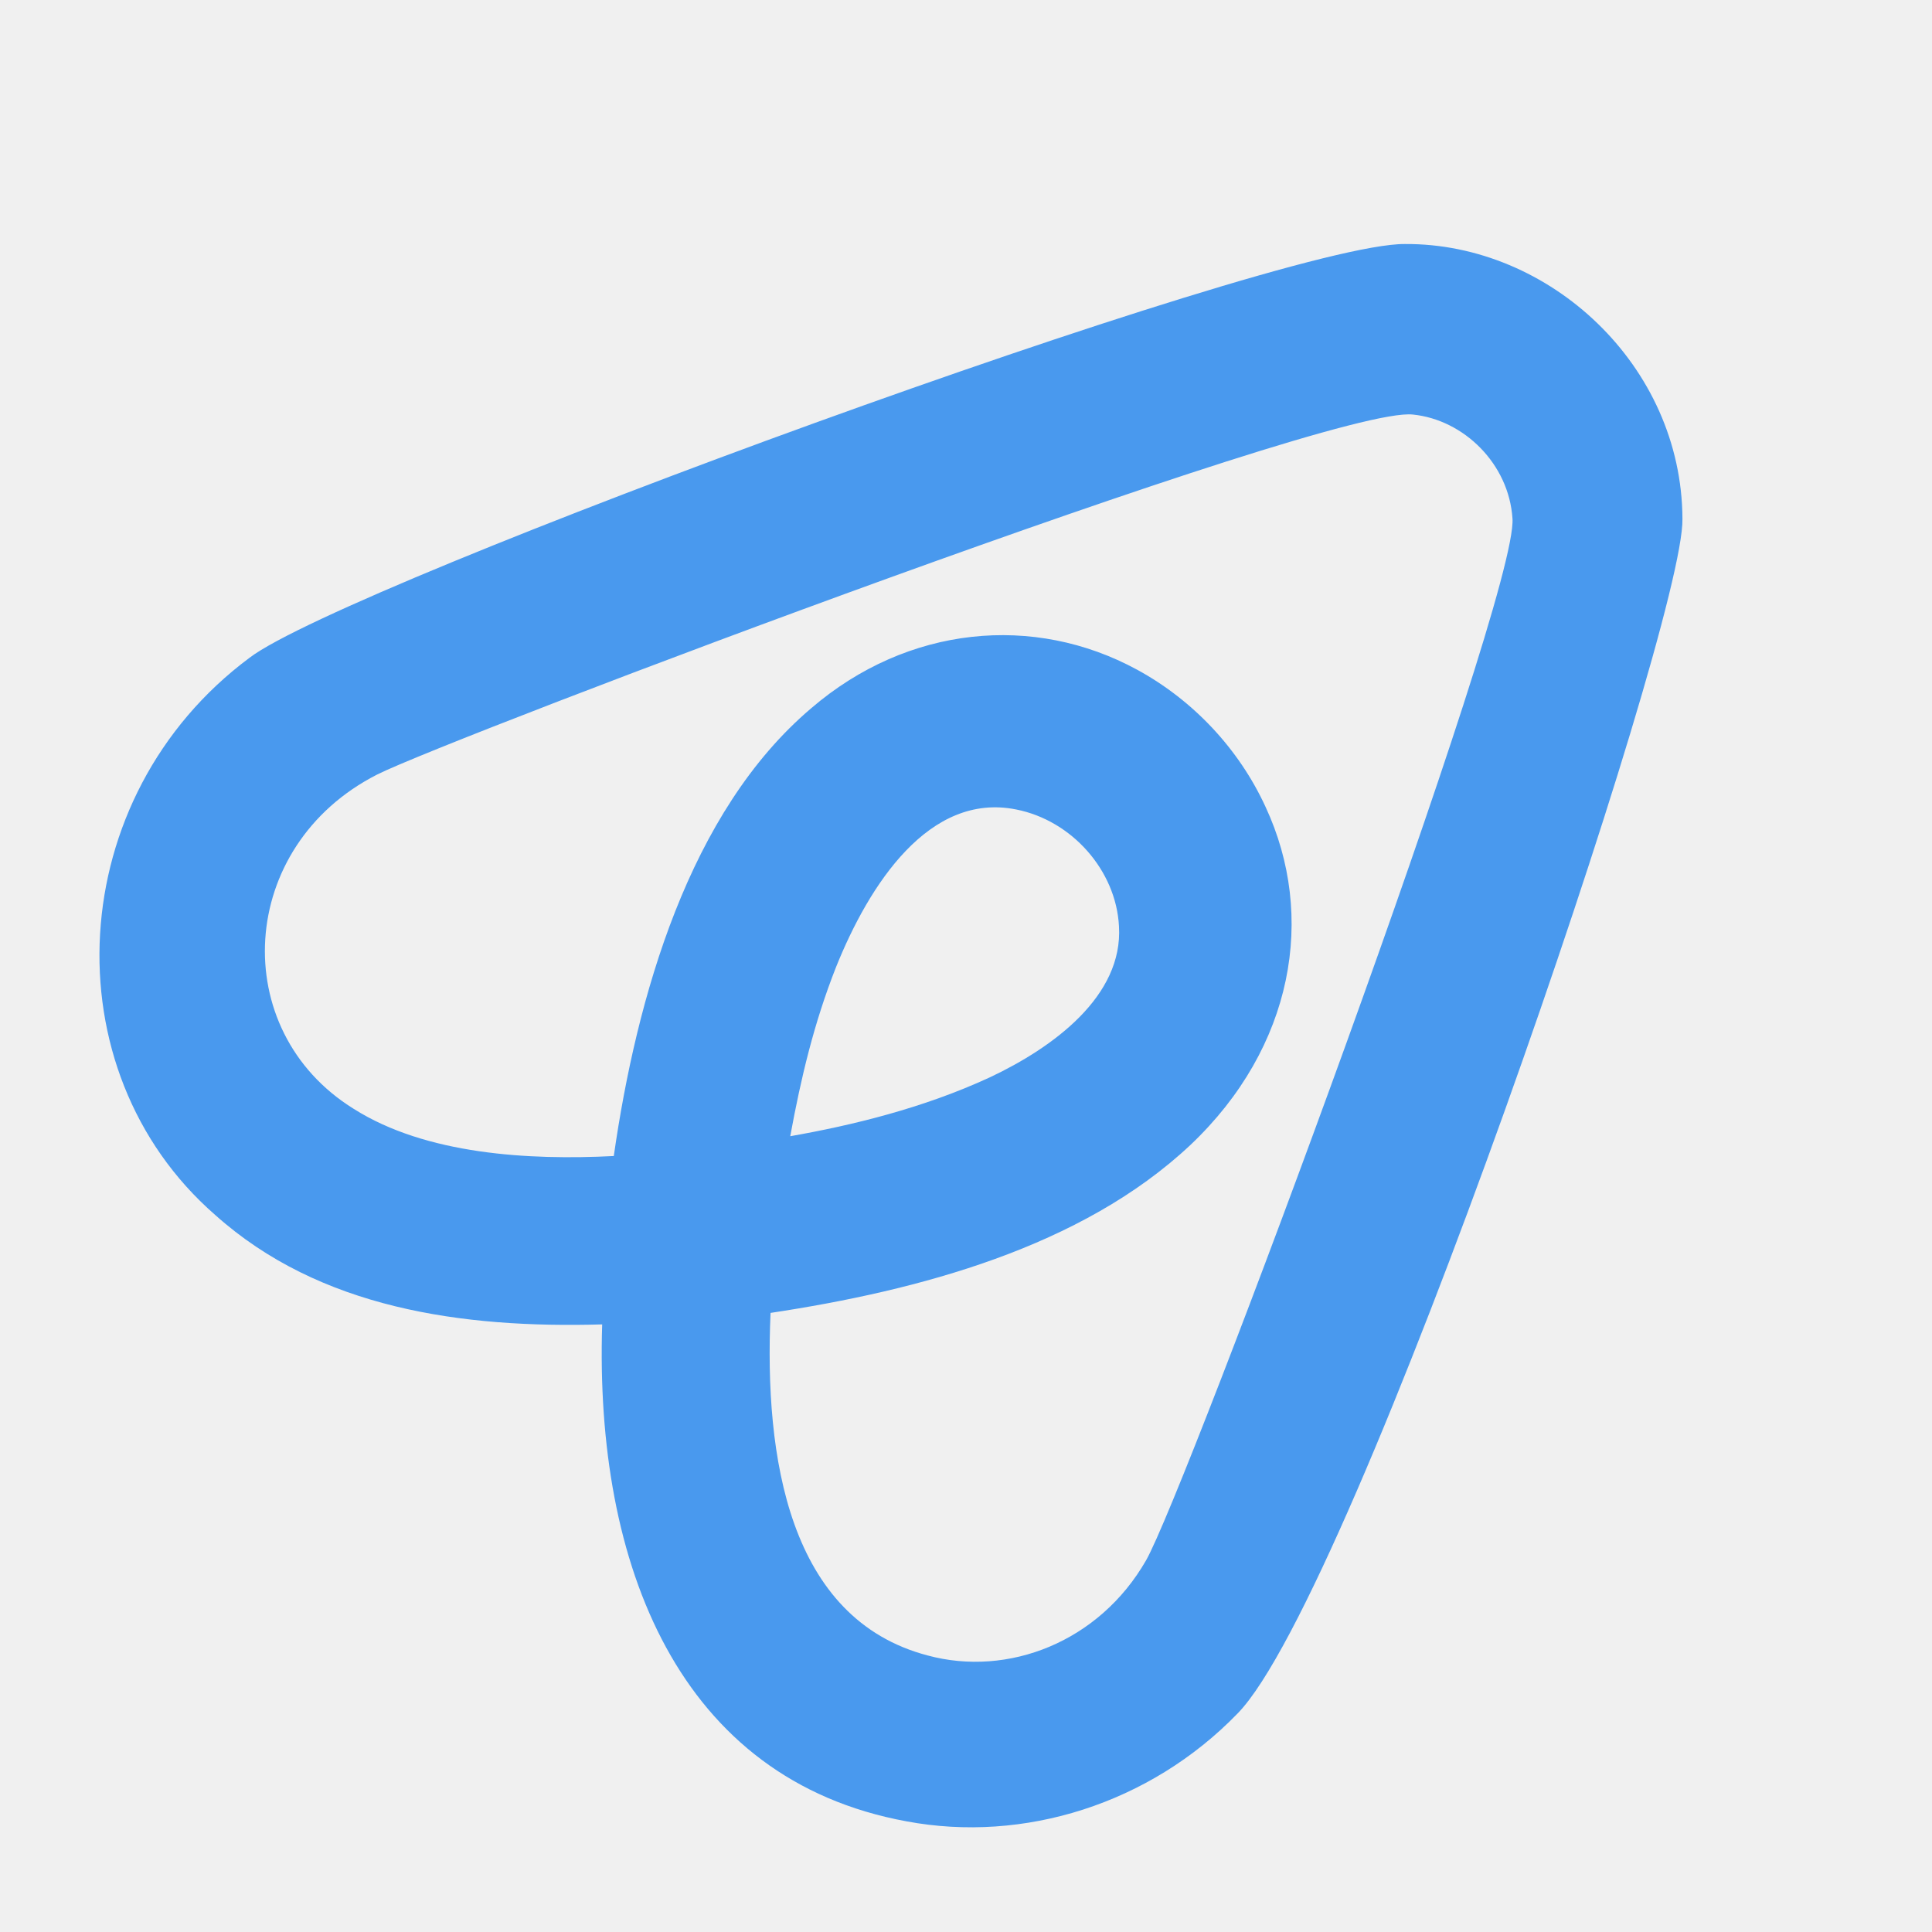
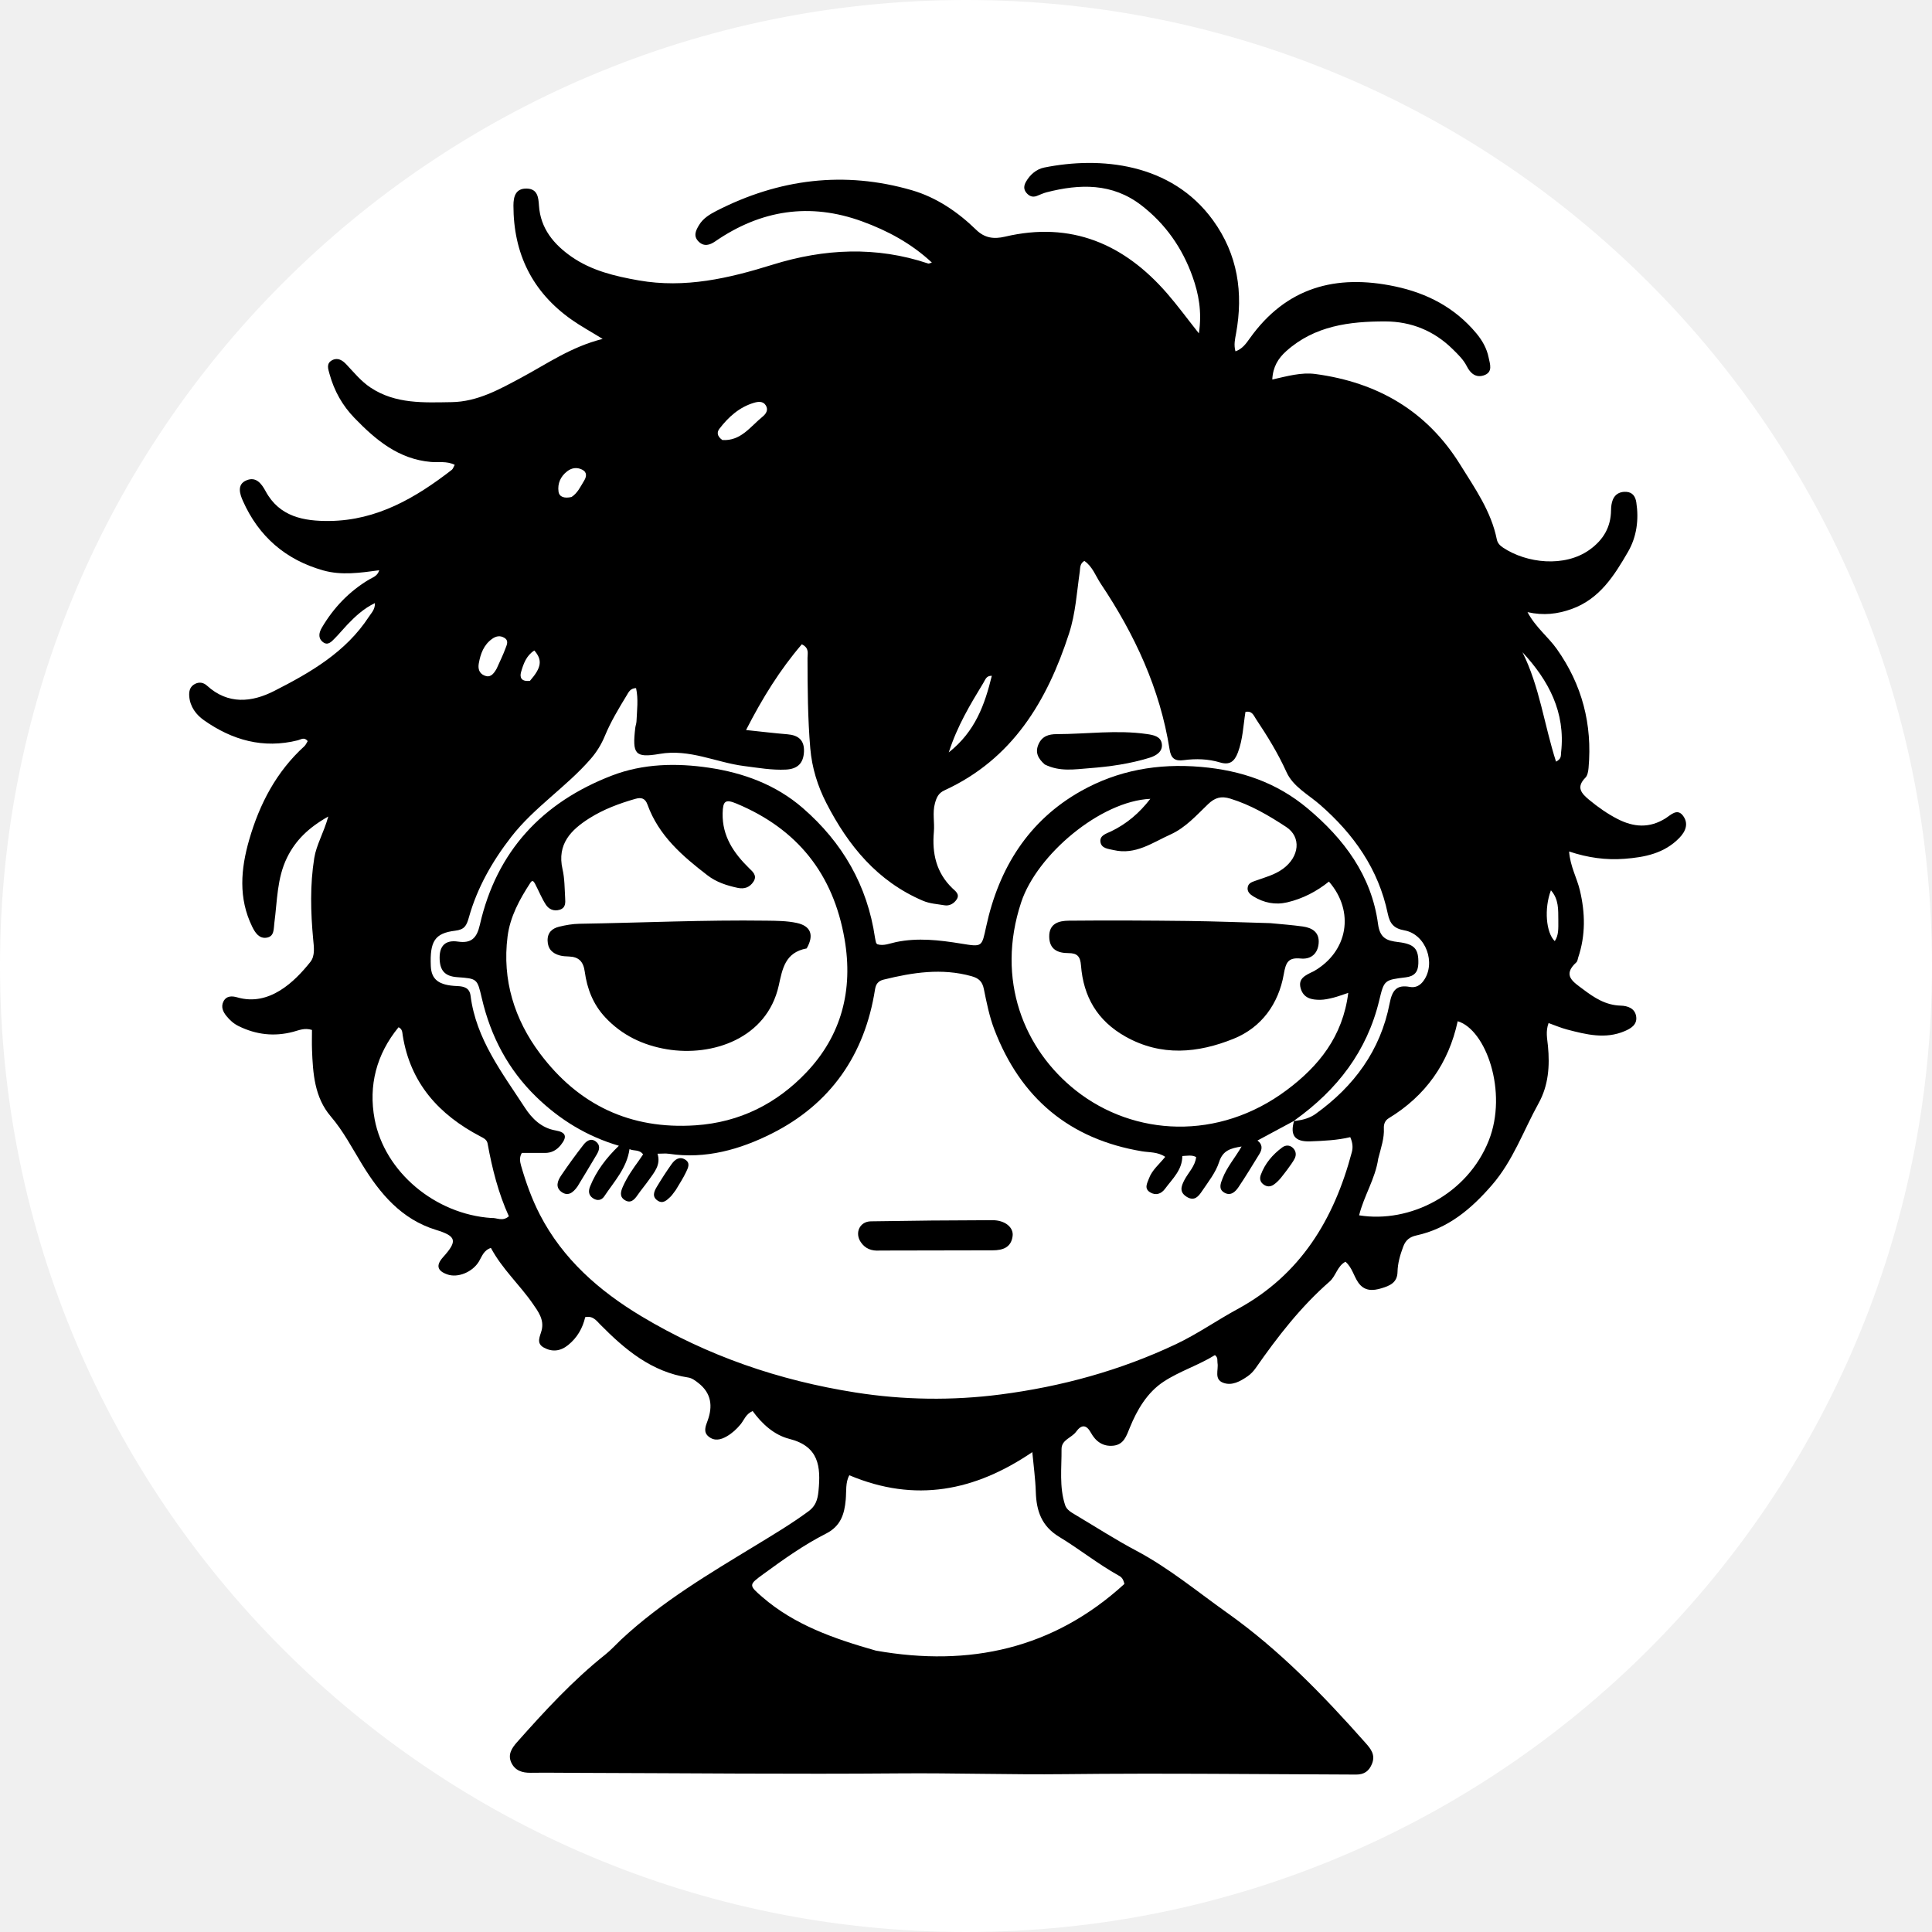
- <svg xmlns="http://www.w3.org/2000/svg" viewBox="0 0 24 24" fill="#4999ee">
-   <g transform="translate(0.1,0) rotate(45, 12, 9)">
-     <path d="M19.77,17.585 C18.225,18.487 16.591,17.277 15.381,15.956               C16.484,14.461 17.537,12.647 17.594,10.792               C17.642,9.028 16.69,7.676 15.284,7.163               C14.541,6.888 13.713,6.862 12.952,7.086               C11.551,7.499 10.547,8.714 10.427,10.285               C10.262,12.27 11.43,14.358 12.626,15.955               C11.92,16.737 10.963,17.593 9.927,17.825               C8.126,18.249 6.591,16.544 7.196,14.684               C7.507,13.736 12.316,3.068 13.133,2.422               C13.626,2.021 14.408,2.012 14.92,2.461               C15.671,3.109 20.592,13.875 20.853,14.831               C21.159,15.962 20.667,17.07 19.77,17.585               M14.002,14.231 C13.584,13.625 13.216,13.028 12.919,12.344               C12.484,11.326 12.198,9.987 13.117,9.376               C13.702,8.984 14.529,9.034 15.045,9.499               C15.696,10.075 15.533,11.141 15.238,11.961               C14.923,12.818 14.449,13.593 14.002,14.231               M16.416,0.971 C15.065,-0.369 12.829,-0.286 11.564,0.995               C10.419,2.123 5.25,13.286 5.05,14.776               C4.629,17.633 6.908,20.161 9.641,19.974               C11.381,19.879 12.807,18.803 14.003,17.536               C16.048,19.714 18.673,20.862 21.041,19.228               C22.263,18.392 23.027,16.938 23.002,15.372               C22.979,13.301 17.366,1.883 16.416,0.971">
-     </path>
+ <svg xmlns="http://www.w3.org/2000/svg" viewBox="0 0 736 736" xml:space="preserve">
+   <defs>
+     <clipPath id="roundClip">
+       <circle cx="368" cy="368" r="368" />
+     </clipPath>
+   </defs>
+   <g clip-path="url(#roundClip)">
+     <circle cx="368" cy="368" r="368" fill="#ffffff" />
+     <path d="M236.62 624.607c15.602-14.529 33.548-25.096 51.311-35.914 6.822-4.155 13.669-8.248 20.113-12.998 2.7-1.99 3.442-4.443 3.76-7.656.926-9.334.2-17.045-11.11-19.902-5.743-1.45-10.426-5.694-13.968-10.594-2.62 1.143-3.245 3.398-4.575 5.027-1.493 1.828-3.187 3.384-5.231 4.581-2.328 1.364-4.738 1.928-6.977.108-2.115-1.718-1.151-3.946-.402-5.978 2.053-5.568 1.464-10.51-3.43-14.368-1.15-.906-2.494-1.928-3.864-2.135-14.004-2.119-24.12-10.6-33.591-20.204-1.48-1.501-2.785-3.424-5.721-2.801-.966 4.175-3.027 7.826-6.516 10.641-2.958 2.388-6.113 2.692-9.282.926-3.052-1.701-1.34-4.304-.777-6.653.968-4.031-1.33-7.055-3.398-10.044-5.01-7.243-11.664-13.223-15.949-21.246-2.804.916-3.424 3.29-4.58 5.194-2.454 4.043-8.021 6.307-12.008 4.908-3.898-1.368-4.42-3.482-1.626-6.591 5.554-6.181 5.14-7.978-2.72-10.387-13.176-4.038-21.344-13.852-28.113-24.906-3.818-6.234-7.14-12.685-11.96-18.318-6.215-7.262-6.807-16.392-7.146-25.449-.092-2.462-.013-4.932-.013-7.485-2.822-.907-4.986.13-7.153.704-7.244 1.916-14.163 1.108-20.853-2.2-1.846-.913-3.295-2.237-4.568-3.8-1.337-1.644-2.168-3.501-1.163-5.531 1.113-2.248 3.316-2.159 5.259-1.593 12.189 3.548 21.839-5.927 27.845-13.468 1.894-2.377 1.368-5.674 1.085-8.723-.956-10.298-1.23-20.595.417-30.878.812-5.07 3.583-9.501 5.342-15.818-7.588 4.28-12.491 9.108-15.718 15.68-3.85 7.84-3.7 16.457-4.821 24.823-.308 2.294.05 5.151-2.9 5.646-2.888.484-4.429-1.894-5.554-4.197-5.307-10.854-4.342-21.99-1.132-33.104 3.942-13.645 10.33-25.91 21.008-35.624.566-.515.87-1.319 1.277-1.957-1.326-1.67-2.551-.606-3.74-.308-13.182 3.314-25.009-.048-35.792-7.647-2.973-2.095-5.288-5.138-5.59-9.097-.145-1.891.195-3.675 2.125-4.697 1.71-.906 3.341-.549 4.64.635 8.013 7.296 17.056 6.36 25.564 2.032 13.804-7.02 27.294-14.777 36.11-28.296.962-1.476 2.387-2.784 2.29-5.202-4.259 2.062-7.479 5.049-10.529 8.245-1.606 1.684-3.08 3.499-4.719 5.149-1.267 1.275-2.696 3.011-4.66 1.383-1.855-1.54-1.373-3.602-.285-5.449 4.477-7.604 10.405-13.79 18.017-18.327 1.37-.816 3.12-1.233 3.821-3.5-7.263.978-14.364 2.023-21.35.053-14.303-4.034-24.56-12.92-30.586-26.472-1.143-2.57-2.404-6.256 1.33-7.83 3.577-1.508 5.643 1.02 7.336 4.154 5.258 9.737 14.574 11.431 24.365 11.316 18.073-.213 32.782-8.808 46.548-19.479.45-.348.625-1.05 1.113-1.914-3.08-1.509-6.16-.838-9.032-1.087-12.366-1.068-21.023-8.359-29.149-16.744-4.634-4.782-7.735-10.356-9.5-16.736-.545-1.965-1.354-4.05.999-5.291 2.097-1.106 3.887.012 5.332 1.535 2.971 3.133 5.658 6.51 9.347 8.943 9.518 6.276 20.251 5.666 30.845 5.502 9.823-.152 18.163-4.848 26.56-9.35 9.773-5.239 18.927-11.726 30.956-14.735-4.65-2.862-8.411-4.91-11.887-7.364-14.98-10.576-22.102-25.228-22.103-43.45 0-3.457.854-6.59 5.132-6.455 4.051.128 4.387 3.326 4.594 6.476.573 8.739 5.684 14.807 12.395 19.478 7.636 5.315 16.52 7.43 25.632 9.028 17.631 3.092 34.293-.794 50.91-5.971 19.714-6.142 39.528-7.122 59.374-.453.245.082.596-.155 1.362-.379-7.846-7.301-16.863-12.143-26.549-15.675-19.925-7.266-38.593-4.367-55.979 7.608-2.037 1.403-4.276 2.131-6.344.058-2.127-2.133-1.035-4.27.233-6.346 1.548-2.536 4.07-4.041 6.527-5.303 23.803-12.22 48.763-15.368 74.521-7.881 9.273 2.695 17.46 8.222 24.476 15.065 3.23 3.15 6.714 3.617 10.983 2.612 25.157-5.92 45.337 2.711 61.784 21.66 3.973 4.578 7.564 9.488 12.074 15.183 1.24-8.294-.112-15.14-2.415-21.607-3.864-10.85-10.314-20.121-19.536-27.211-11.048-8.494-23.388-8.184-36.077-4.925-1.28.33-2.492.929-3.736 1.4-1.644.621-2.928.03-3.976-1.233-1.117-1.346-.937-2.765-.133-4.181 1.562-2.751 4.027-4.823 6.91-5.406 21.298-4.304 48.461-1.85 64.335 20.065 9.46 13.059 11.612 27.62 8.78 43.182-.385 2.119-.914 4.222-.22 6.756 2.608-.892 4.044-2.955 5.433-4.905 13.873-19.487 32.832-24.6 55.392-19.819 12.268 2.6 22.787 8.09 30.93 17.85 2.306 2.764 4.006 5.8 4.692 9.24.48 2.412 1.799 5.623-1.894 6.812-3.053.983-5.106-.883-6.407-3.465-1.31-2.601-3.365-4.537-5.375-6.523-7.105-7.018-15.833-10.556-25.65-10.58-13.647-.034-26.99 1.632-37.798 11.336-3.02 2.713-5.068 5.949-5.294 10.794 5.742-1.286 11.047-2.83 16.502-2.09 23.542 3.196 42.314 13.954 55.078 34.503 5.623 9.052 11.8 17.766 13.954 28.487.285 1.421 1.202 2.354 2.333 3.109 9.053 6.041 23.502 7.624 32.968.868 5.25-3.748 8.158-8.616 8.217-15.142.011-1.304.18-2.69.652-3.89.9-2.293 2.895-3.222 5.229-3.045 2.32.177 3.4 1.75 3.744 3.995 1.018 6.645.129 13.166-3.167 18.855-5.235 9.039-10.827 17.985-21.533 21.796-5.263 1.873-10.58 2.563-16.748 1.17 3.097 5.817 7.844 9.365 11.16 14.04 9.663 13.623 13.564 28.735 12.097 45.289-.114 1.29-.378 2.898-1.205 3.735-3.608 3.655-1.57 5.957 1.458 8.462 3.352 2.774 6.849 5.237 10.726 7.238 6.25 3.224 12.266 3.637 18.451-.28 1.85-1.172 4.309-3.851 6.496-1.001 2.214 2.884 1.215 5.885-1.32 8.5-5.763 5.943-13.176 7.4-20.935 7.986-7.015.531-13.89-.383-21.082-2.788.409 5.66 2.974 10.037 4.104 14.794 2.054 8.649 2.2 17.114-.632 25.575-.21.629-.265 1.45-.698 1.843-5.522 5-1.142 7.498 2.499 10.247 4.29 3.24 8.643 6.104 14.364 6.26 2.643.072 5.536.993 5.931 4.284.363 3.023-2.072 4.431-4.382 5.422-7.374 3.166-14.698 1.296-21.96-.6-2.36-.616-4.624-1.606-7.047-2.466-1.183 3.175-.507 5.954-.239 8.725.733 7.592.21 15.024-3.566 21.835-5.78 10.43-9.687 21.81-17.727 31.106-7.962 9.205-16.733 16.59-28.842 19.244-2.518.553-4.07 1.776-4.992 4.242-1.18 3.155-2.117 6.365-2.182 9.693-.081 4.175-3.164 5.296-6.122 6.19-3.224.975-6.517 1.233-8.904-2.29-1.668-2.461-2.261-5.566-4.782-7.831-3.156 1.658-3.628 5.431-6.073 7.568-10.985 9.593-19.823 21.025-28.123 32.922-.844 1.21-1.924 2.36-3.135 3.185-2.777 1.896-5.918 3.703-9.28 2.442-3.554-1.333-1.71-4.913-2.152-7.53-.158-.936.298-2.02-.988-3.009-6.191 3.868-13.479 6.113-19.615 10.168-6.136 4.056-10.015 10.588-12.807 17.463-1.29 3.173-2.281 6.475-6.303 6.88-3.92.395-6.688-1.599-8.528-4.948-1.709-3.108-3.582-3.199-5.63-.368-1.703 2.353-5.585 3.021-5.55 6.65.067 7.131-.917 14.36 1.37 21.324.584 1.776 2.352 2.753 3.94 3.697 7.72 4.584 15.28 9.474 23.204 13.673 12.445 6.595 23.203 15.567 34.594 23.648 19.822 14.06 36.593 31.382 52.628 49.476 2.02 2.28 3.934 4.544 2.542 8.01-1.141 2.842-2.988 4.135-6.086 4.124-36.936-.133-73.876-.571-110.806-.158-21.137.236-42.252-.464-63.387-.289-40.404.336-80.815-.085-121.223-.194-6.331-.017-12.664-.123-18.993-.038-3.286.044-6.015-.848-7.428-3.947-1.39-3.048.286-5.543 2.19-7.687 10.501-11.828 21.186-23.475 33.615-33.373 2.077-1.653 3.881-3.647 6.066-5.732m257.113-197.634c2.68-.344 5.274-1.064 7.47-2.64 14.611-10.495 24.703-24.184 28.166-42.016.97-4.994 2.597-7.297 7.71-6.35 2.246.415 3.936-.58 5.185-2.279 4.946-6.73.92-17.817-7.28-19.268-4.002-.708-5.518-2.567-6.304-6.342-3.53-16.96-12.969-30.335-25.842-41.537-4.488-3.905-10.24-6.869-12.734-12.39-3.25-7.195-7.332-13.797-11.672-20.298-.834-1.248-1.4-3.17-3.975-2.649-.83 5.142-.982 10.462-2.887 15.485-1.303 3.439-3.142 4.861-6.792 3.764-4.53-1.362-9.21-1.49-13.847-.868-3.38.453-4.842-.714-5.372-4.078-3.647-23.125-13.285-43.803-26.19-63.09-1.972-2.947-3.126-6.563-6.288-8.742-1.78 1.102-1.532 2.657-1.741 4.105-1.138 7.882-1.59 15.869-4.077 23.536-8.389 25.863-21.582 47.883-47.497 59.785-2.235 1.026-2.968 2.634-3.593 4.91-1.008 3.674-.088 7.284-.413 10.908-.73 8.137.888 15.534 7.05 21.46 1.117 1.075 2.895 2.244 1.68 4.188-1.022 1.635-2.8 2.637-4.696 2.305-2.75-.481-5.53-.587-8.234-1.742-17.324-7.395-28.411-20.966-36.725-37.132-3.342-6.499-5.528-13.492-6.159-20.94-.97-11.466-1.028-22.941-1.051-34.429-.004-1.683.754-3.751-2.17-5.182-8.303 9.67-14.994 20.443-21.244 32.66 5.918.618 10.82 1.218 15.738 1.618 4.17.34 6.514 2.222 6.326 6.62-.188 4.409-2.438 6.615-6.902 6.833-5.372.263-10.6-.683-15.885-1.353-10.74-1.361-20.745-6.615-32.202-4.63-9.494 1.645-10.437-.01-9.276-9.937.096-.824.427-1.63.462-2.451.179-4.221.766-8.466-.164-12.672-2.198.067-2.818 1.531-3.572 2.774-3.02 4.982-6.04 9.958-8.28 15.372-1.33 3.214-3.076 6.114-5.44 8.837-9.298 10.707-21.491 18.396-30.25 29.675-7.23 9.312-12.964 19.366-16.135 30.67-.914 3.26-1.72 4.666-5.239 5.094-7.768.945-9.665 4.027-9.275 13.445.213 5.152 2.995 7.373 10.092 7.643 2.675.101 4.683.772 5.047 3.647 2.099 16.557 12.026 29.343 20.699 42.678 2.702 4.155 6.316 7.75 11.688 8.675 3.996.688 4.56 2.378 1.97 5.58-1.56 1.928-3.514 3.006-6.037 2.99-2.929-.019-5.858-.004-8.783-.004-.994 1.607-.737 3.309-.285 4.878 1.843 6.4 4.093 12.68 7.142 18.596 8.752 16.982 22.656 29.115 38.633 38.713 25.192 15.135 52.529 24.506 81.652 29.082a194.4 194.4 0 0 0 55.221.749c23.114-2.984 45.594-9.12 66.859-19.18 8.17-3.866 15.515-9.051 23.402-13.333 24.024-13.042 36.782-34.228 43.565-59.795.48-1.805.33-3.573-.6-5.72-4.973 1.184-10.077 1.41-15.178 1.603-5.92.225-7.842-2.264-6.219-7.81 0 0-.039.025.748-.021M333.668 628.809c35.733 6.33 67.703-.74 94.669-25.4-.488-2.216-1.323-2.723-2.219-3.222-7.87-4.385-14.912-10.061-22.586-14.702-6.761-4.089-8.716-9.9-8.941-17.14-.157-5.049-.867-10.08-1.333-15.155-21.884 14.861-44.595 19.386-69.703 8.813-1.521 2.693-1.084 6.063-1.372 9.304-.485 5.46-1.877 10.07-7.516 12.93-8.458 4.29-16.212 9.826-23.882 15.428-5.57 4.07-5.66 4.16-.355 8.748 12.283 10.623 27.173 15.827 43.238 20.396M525.037 441.4c-1.093 7.605-5.446 14.161-7.278 21.58 19.364 3.124 41.257-8 49.386-28.475 7.346-18.503-1.062-42.262-11.83-45.466-3.47 16.052-12.227 28.426-26.3 36.97-1.391.845-1.908 2.23-1.828 3.856.185 3.727-1.037 7.2-2.15 11.535M187.2 464.003c2.042-.195 4.178 1.49 6.653-.66-3.985-8.748-6.37-18.142-8.1-27.716-.268-1.479-1.47-2.038-2.694-2.678-15.832-8.274-26.766-20.315-29.652-38.579-.153-.966-.08-2.372-1.58-3.035-8.45 10.285-11.51 22.262-9.118 34.989 3.787 20.157 23.087 36.247 44.49 37.679m407.508-177.4c1.707-15.254-4.715-27.38-14.727-38.14 6.53 13.061 8.303 27.714 12.794 41.69 2.037-1.102 1.809-2.012 1.933-3.55M275.184 167.629c7.042.446 10.646-5.1 15.253-8.841 1.264-1.026 2.41-2.529 1.317-4.326-1.066-1.756-2.99-1.467-4.491-1.025-5.597 1.65-9.748 5.395-13.212 9.916-.97 1.266-.956 2.803 1.133 4.276m99.379 92.607c-4.914 8.101-9.84 16.196-13.126 26.394 10.129-8.016 13.699-18.192 16.4-29.186-2.129-.025-2.357 1.287-3.274 2.792m-185.348-5.545c1.14-2.57 2.403-5.095 3.367-7.73.464-1.268 1.363-2.903-.463-3.99-1.605-.957-3.139-.667-4.628.392-3.222 2.29-4.433 5.693-5.088 9.335-.337 1.875.013 3.714 2.038 4.611 2.155.955 3.436-.214 4.774-2.618m28.514-65.36c2.326-1.503 3.425-3.99 4.79-6.214.888-1.446 1.279-3.21-.788-4.225-1.956-.961-3.902-.68-5.602.603-2.573 1.94-3.795 4.721-3.354 7.8.294 2.053 2.25 2.655 4.954 2.036m375.915 161.087c-.048-3.868.22-7.823-2.815-11.256-2.644 6.96-1.87 16.15 1.461 19.356 1.512-2.223 1.364-4.74 1.354-8.1M201.9 259.35c4.378-5.015 4.832-7.913 1.65-11.54-3.028 1.92-4.164 5.077-5.054 8.231-.551 1.956.029 3.74 3.404 3.31" />
+     <path d="M493.002 426.979c-4.652 2.496-9.32 5.008-13.976 7.515 1.86 1.331 1.986 3.122.768 5.086-2.632 4.245-5.198 8.537-7.992 12.675-1.222 1.811-3.022 3.504-5.452 2.05-2.281-1.363-1.321-3.534-.616-5.379 1.654-4.325 4.771-7.843 7.256-12.169-4.15.693-7.13 1.44-8.562 5.903-1.285 4.007-4.129 7.561-6.542 11.142-1.265 1.877-2.834 3.937-5.725 2.179-2.929-1.783-2.267-3.927-.985-6.402 1.503-2.9 4.113-5.26 4.498-8.797-1.673-.882-3.303-.474-5.267-.386-.008 5.327-3.758 8.65-6.577 12.467-1.45 1.965-3.521 2.693-5.708 1.344-2.372-1.462-1.075-3.5-.399-5.33 1.18-3.194 3.884-5.317 6.17-8.171-2.87-1.946-6.002-1.643-8.793-2.107-27.749-4.613-46.313-20.346-56.291-46.37-1.893-4.935-2.948-10.227-4.002-15.432-.58-2.87-1.895-4.128-4.69-4.91-11.345-3.172-22.411-1.429-33.49 1.297-2.1.517-2.97 1.71-3.294 3.784-3.91 24.905-16.972 43.652-39.395 54.896-12.015 6.025-25.134 9.792-39.082 7.674-1.292-.196-2.64-.026-4.373-.026 1.359 4.26-1.269 7.124-3.406 10.149-1.34 1.896-2.862 3.667-4.175 5.58-1.236 1.802-2.656 3.326-4.886 1.942-2.163-1.342-1.533-3.369-.653-5.322 1.585-3.516 3.769-6.65 6.022-9.747.568-.78 1.09-1.596 1.605-2.351-1.445-1.96-3.583-1.202-5.178-2-1.004 7.21-5.848 12.324-9.62 17.986-1.045 1.568-2.73 1.83-4.392.658-1.667-1.175-1.67-2.786-.992-4.457 2.39-5.9 6.152-10.846 10.956-15.47-12.147-3.578-22.523-9.916-31.5-18.647-10.704-10.412-17.323-23.04-20.693-37.466-1.765-7.552-1.71-7.565-9.4-8.112-4.761-.339-6.696-2.593-6.696-7.456 0-4.793 2.517-6.759 6.973-6.097 5.195.772 7.229-1.444 8.357-6.405 6.383-28.054 23.826-46.658 50.316-56.85 11.872-4.567 24.546-4.826 36.944-2.987 13.11 1.945 25.492 6.451 35.76 15.364 15.132 13.135 24.58 29.47 27.512 49.417.096.652.254 1.295.415 1.934.037.145.206.256.44.53 2.398.772 4.768-.32 7.143-.815 8.32-1.737 16.564-.757 24.784.575 8.168 1.323 7.865 1.35 9.595-6.612 4.82-22.172 16.105-40.27 36.102-51.507 13.975-7.853 29.211-10.626 45.697-9.193 15.432 1.342 28.868 6 40.563 15.768 13.908 11.618 24.424 25.627 26.89 44.092.736 5.499 3.443 6.358 7.716 6.875 6.232.753 7.785 2.605 7.638 8.196-.085 3.2-1.536 4.837-4.766 5.231-8.193 1-8.274 1.04-10.125 8.749-4.659 19.408-15.984 34.088-32.243 45.72-.24.235-.2.21-.184.195M203.786 336.59c-.466-.733-.912-1.56-1.732-.304-4.118 6.315-7.734 12.92-8.698 20.492-2.104 16.525 2.63 31.591 12.356 44.564 14.634 19.52 34.344 29.025 59.25 27.348 16.92-1.14 30.952-8.296 42.213-20.143 13.395-14.093 17.902-31.37 14.57-50.743-4.28-24.87-17.989-42.007-41.182-51.68-4.245-1.77-5.176-.989-5.275 3.691-.184 8.709 4.175 15.123 10.066 20.905 1.312 1.288 3.234 2.773 1.69 5.139-1.442 2.21-3.484 2.922-6.059 2.368-4.103-.884-8.043-2.142-11.425-4.736-9.571-7.343-18.626-15.14-22.896-26.97-.863-2.391-2.314-2.86-4.658-2.189-6.117 1.752-12.069 3.975-17.433 7.355-7.044 4.439-12.463 9.893-10.27 19.473.807 3.529.778 7.26.99 10.908.104 1.797.267 3.794-2.108 4.51-2.241.675-4.125-.224-5.246-1.95-1.526-2.352-2.588-5.005-4.153-8.038m296.711 33.398c13.004-7.44 15.7-22.725 5.762-34.145-4.689 3.766-9.969 6.515-15.875 7.905-4.594 1.082-8.903.182-12.89-2.246-1.297-.79-2.52-1.831-2.16-3.6.307-1.506 1.621-1.907 2.924-2.372 3.593-1.285 7.327-2.24 10.49-4.553 6.283-4.594 7.073-12.106 1.243-15.937-6.662-4.379-13.545-8.42-21.306-10.802-3.52-1.08-5.874-.375-8.456 2.098-4.425 4.239-8.584 8.969-14.29 11.542-6.882 3.104-13.394 7.917-21.654 5.97-2.016-.475-4.818-.577-5.085-3.257-.238-2.395 2.341-3.048 4.045-3.867 5.958-2.867 10.794-6.977 14.97-12.405-18.977.862-43.181 21.253-49.192 39.405-9.778 29.53 1.058 56.145 20.915 71.772 22.041 17.347 54.205 19.244 80.273-.25 12.129-9.07 21.328-20.365 23.41-37.004-2.59.845-4.123 1.448-5.708 1.834-1.613.394-3.275.785-4.92.804-3.306.038-6.434-.58-7.501-4.38-1.051-3.744 1.712-4.951 5.005-6.512M335.28 476.395c-3.364.254-5.696-.765-7.345-3.172-2.413-3.522-.456-7.88 3.793-7.953a3094 3094 0 0 1 46.354-.438c4.744-.01 8.085 2.705 7.68 6.017-.534 4.377-3.727 5.46-7.602 5.465-14.139.014-28.277.055-42.88.081" />
+     <path d="M398.015 291.232c-2.627-2.289-3.767-4.635-2.373-7.748 1.37-3.06 3.88-3.808 6.927-3.813 11.44-.016 22.87-1.689 34.324-.034 2.638.381 5.34.902 5.716 3.788.377 2.891-2.167 4.455-4.567 5.203-7.489 2.334-15.236 3.427-23.036 4.018-5.591.423-11.267 1.435-16.991-1.414M219.991 452c-1.713 2.425-3.652 3.83-6.076 2.081-2.457-1.773-1.518-4.238-.172-6.227a215 215 0 0 1 8.484-11.692c1.109-1.422 2.766-2.766 4.729-1.32 1.846 1.362 1.427 3.187.408 4.907-2.37 3.996-4.761 7.978-7.373 12.25m270.493-6.555c-1.74 2.24-3.102 4.332-5.175 5.797-1.412.999-2.79.92-4.106-.12-1.191-.942-1.394-2.209-.892-3.576 1.592-4.34 4.494-7.704 8.135-10.42 1.263-.943 2.862-1.024 4.109.197 1.189 1.163 1.364 2.68.61 4.121-.684 1.312-1.621 2.491-2.681 4.001m-233.057 7.912c-.84 1.072-1.363 1.95-2.081 2.62-1.329 1.238-2.758 2.735-4.766 1.435-2.293-1.485-1.438-3.505-.392-5.248 1.787-2.98 3.676-5.91 5.693-8.74 1.213-1.7 2.95-2.989 5.11-1.689 2.173 1.308 1.081 3.276.33 4.853-1.064 2.236-2.43 4.328-3.894 6.77m49.88-92.053c-8.275 1.533-9.225 7.782-10.644 14.155-4.49 20.169-25.33 27.17-42.647 24.257-9.009-1.516-17.04-5.284-23.464-12.169-4.633-4.965-6.899-10.912-7.786-17.377-.533-3.876-2.271-5.654-6.032-5.793-1.16-.042-2.353-.091-3.461-.393-2.834-.77-4.591-2.465-4.664-5.643-.07-3.077 1.732-4.65 4.326-5.293 2.56-.636 5.23-1.096 7.86-1.138 23.76-.38 47.506-1.506 71.277-1.178 3.827.053 7.64.056 11.417.857 5.284 1.122 6.793 4.517 3.818 9.715m176.607-9.63c4.455.422 8.437.726 12.386 1.275 3.675.511 6.424 2.288 6.037 6.487-.364 3.948-2.996 6.096-6.793 5.718-4.822-.479-5.695 1.453-6.489 5.983-1.978 11.289-8.502 20.3-19.099 24.574-13.552 5.466-27.532 6.882-41.252-.852-10.714-6.04-15.983-15.206-16.896-27.06-.266-3.453-1.42-4.707-4.747-4.708-4.064 0-7.264-1.348-7.356-6.2-.096-5.12 3.689-6.116 7.414-6.152 15.138-.147 30.28-.068 45.42.107 10.298.119 20.593.535 31.375.828" />
  </g>
</svg>
